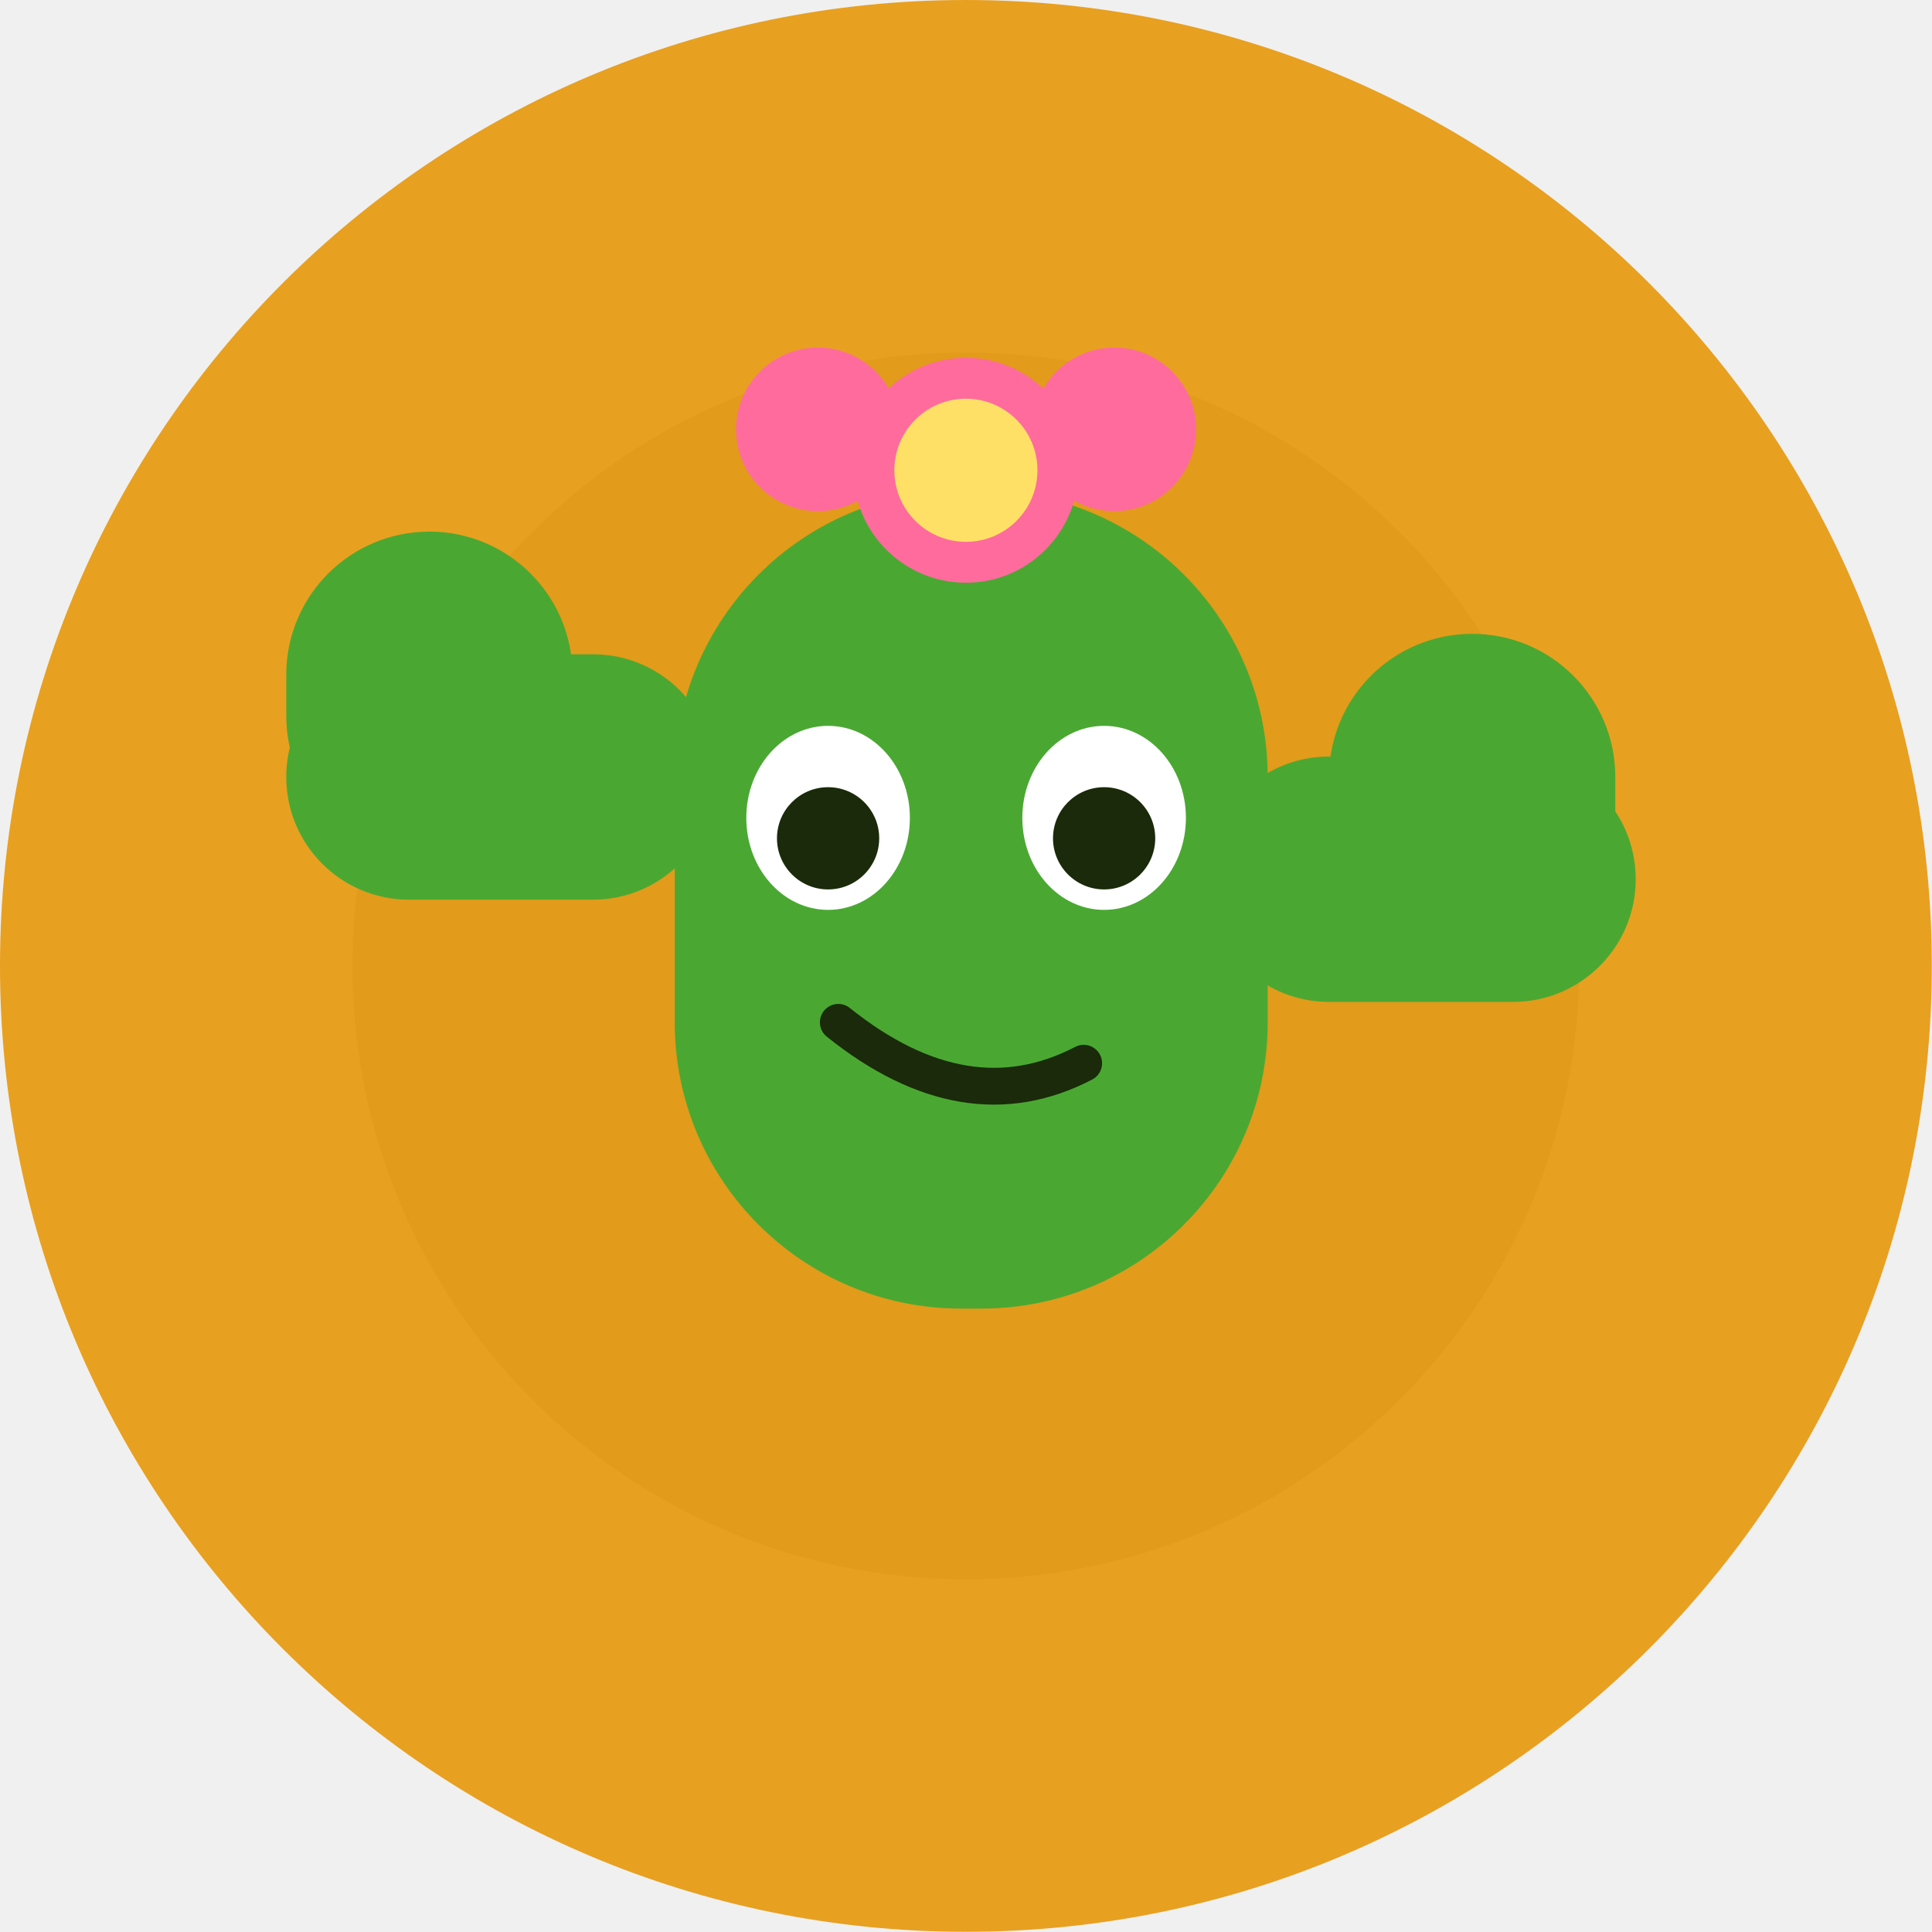
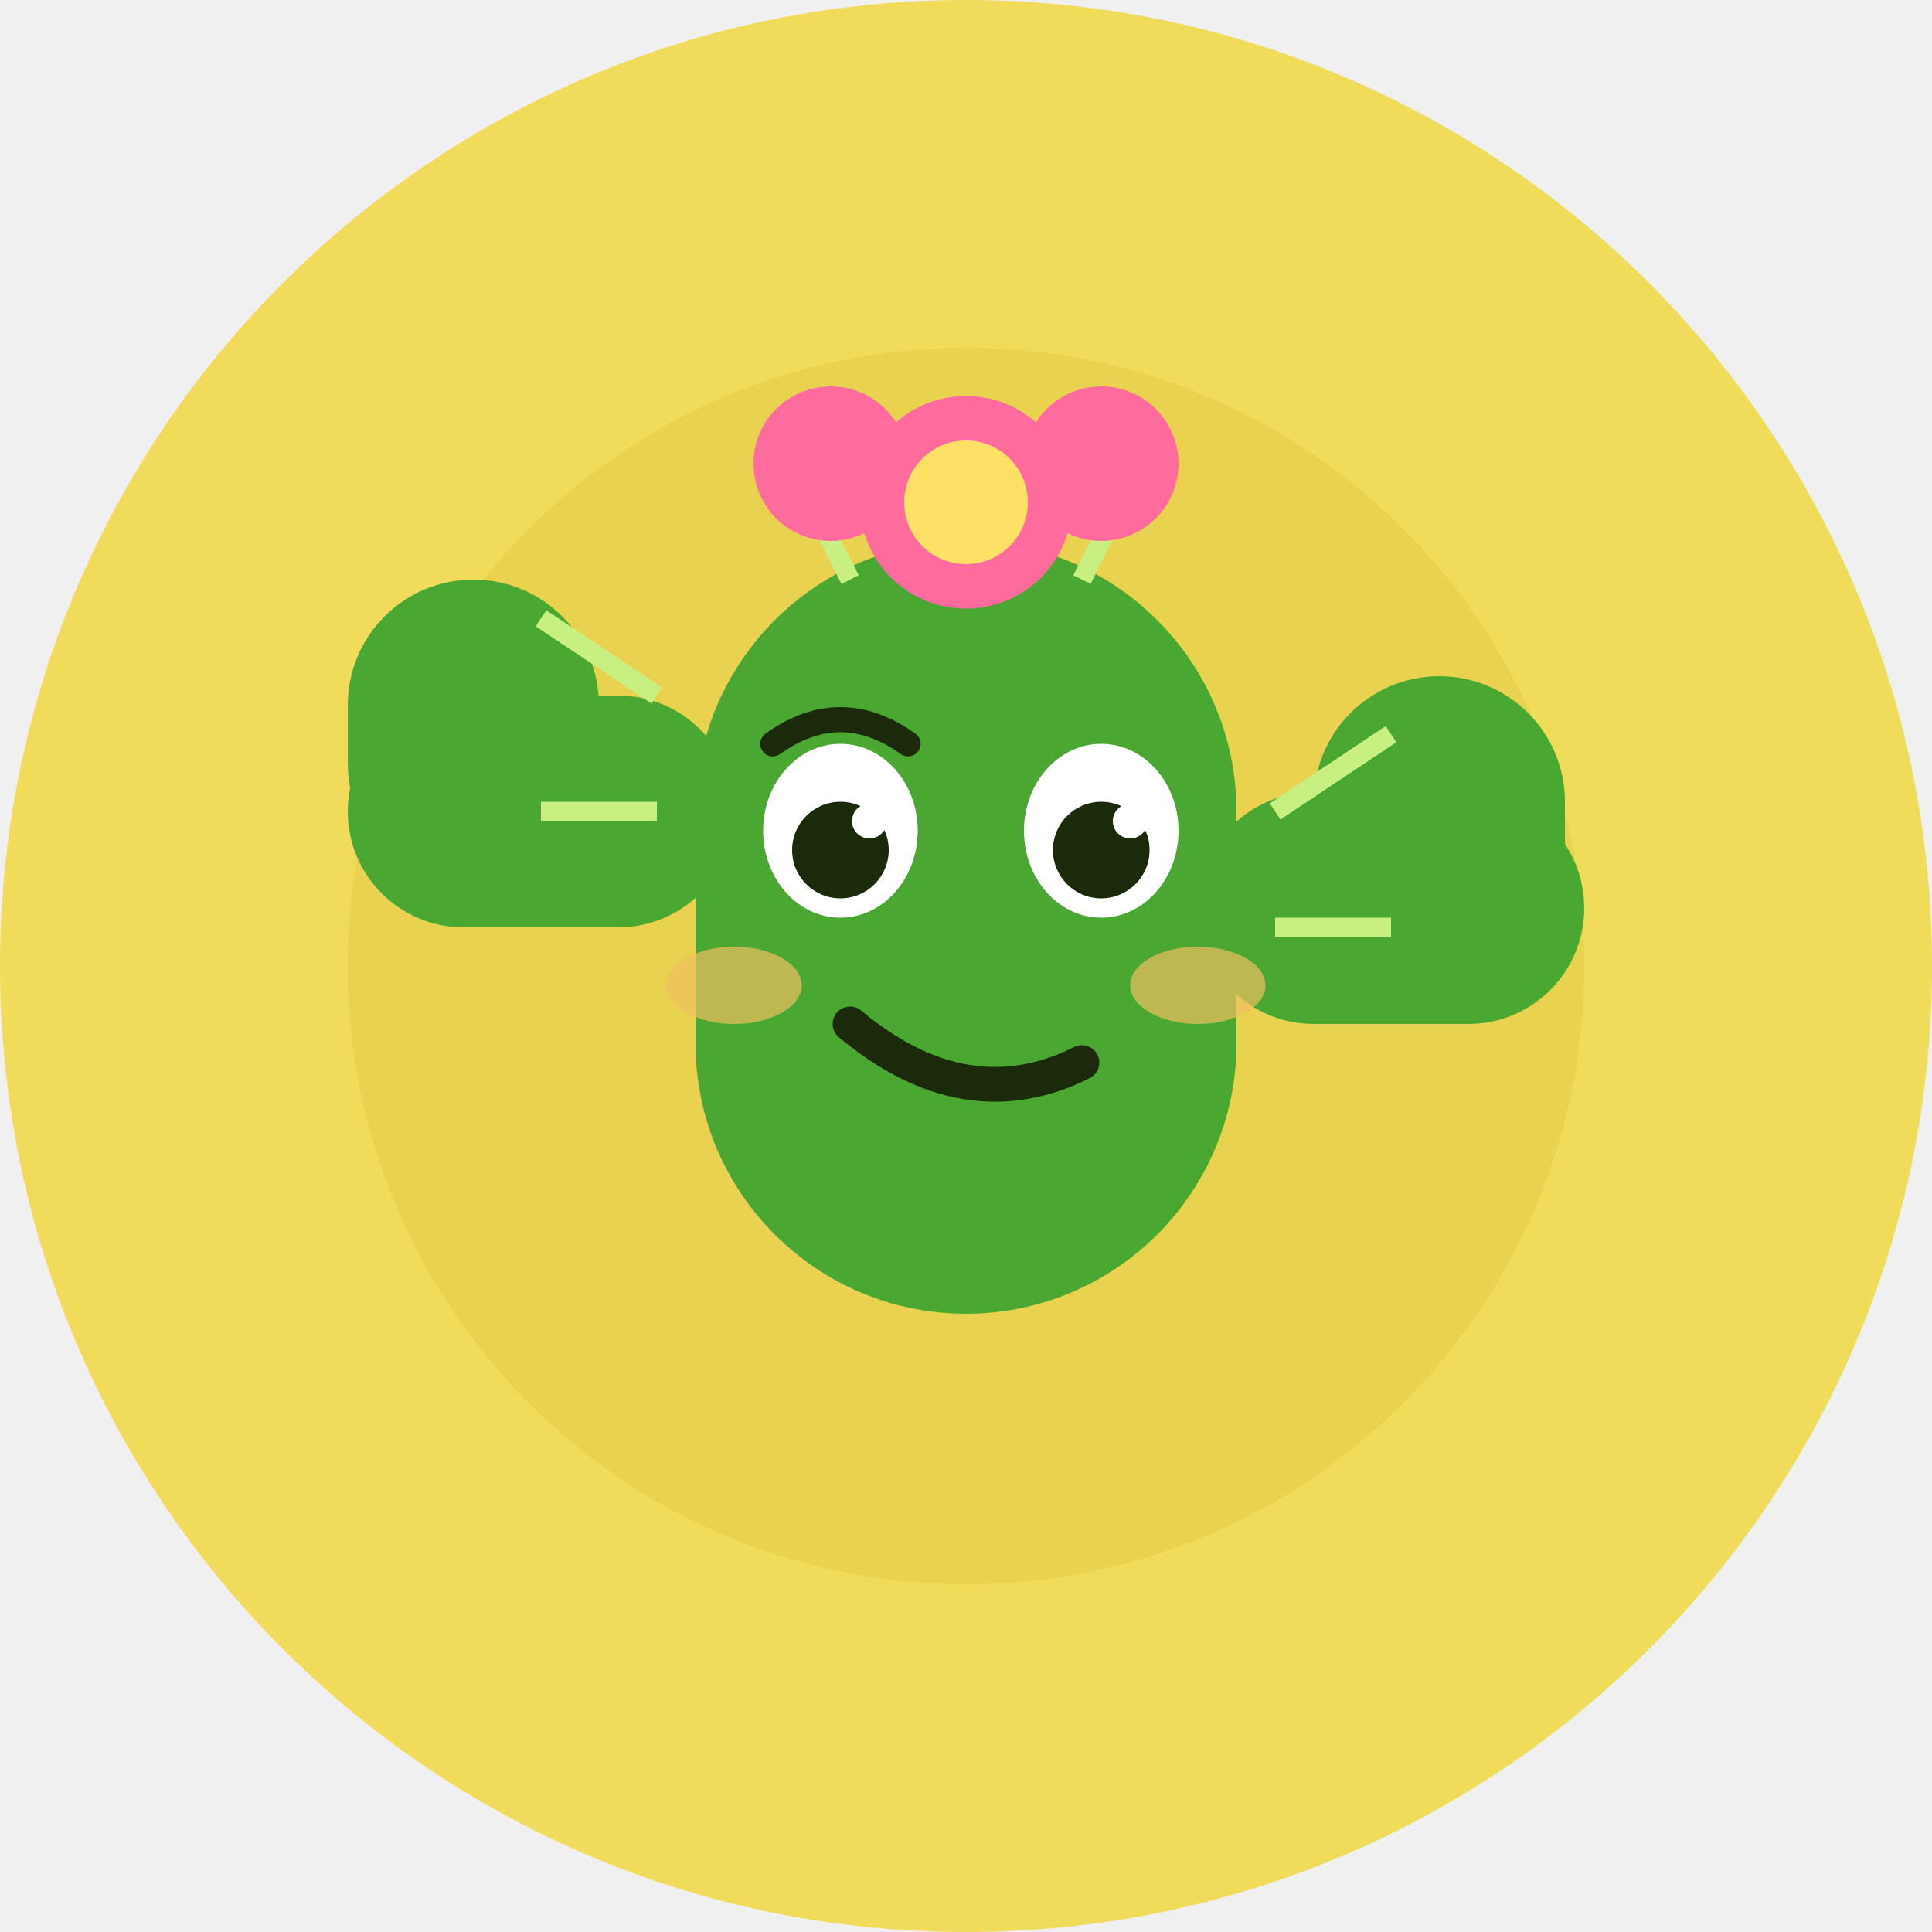
- <svg xmlns="http://www.w3.org/2000/svg" width="94.49" height="94.49" viewBox="0 0 94.49 94.49">
-   <circle cx="47.24" cy="47.24" r="47.24" fill="#e8a020" />
-   <circle cx="47.24" cy="47.24" r="30" fill="#d49010" fill-opacity="0.3" />
-   <rect x="33" y="24" width="29" height="40" rx="14" fill="#4aa832" />
-   <rect x="14" y="32" width="21" height="12" rx="6" fill="#4aa832" />
-   <rect x="14" y="26" width="14" height="16" rx="7" fill="#4aa832" />
-   <rect x="59" y="37" width="21" height="12" rx="6" fill="#4aa832" />
-   <rect x="65" y="31" width="14" height="16" rx="7" fill="#4aa832" />
-   <circle cx="47.24" cy="23" r="5.5" fill="#ff6b9d" />
-   <circle cx="40" cy="21" r="4" fill="#ff6b9d" />
-   <circle cx="54.5" cy="21" r="4" fill="#ff6b9d" />
-   <circle cx="47.24" cy="23" r="3.5" fill="#ffe066" />
-   <ellipse cx="40.5" cy="40" rx="4" ry="4.5" fill="white" />
-   <circle cx="40.5" cy="41" r="2.5" fill="#1a2a0a" />
-   <ellipse cx="54" cy="40" rx="4" ry="4.5" fill="white" />
-   <circle cx="54" cy="41" r="2.5" fill="#1a2a0a" />
-   <path d="M41 50 Q47.24 55 53 52" stroke="#1a2a0a" stroke-width="1.8" fill="none" stroke-linecap="round" />
+ <svg xmlns="http://www.w3.org/2000/svg" width="100" height="100" viewBox="0 0 100 100">
+   <circle cx="50" cy="50" r="50" fill="#f0dc5a" />
+   <g>
+     <circle cx="50" cy="50" r="32" fill="#d6b838" fill-opacity="0.28" />
+     <rect x="36" y="28" width="28" height="40" rx="14" fill="#4aa832" />
+     <rect x="18" y="36" width="20" height="12" rx="6" fill="#4aa832" />
+     <rect x="18" y="30" width="13" height="16" rx="6.5" fill="#4aa832" />
+     <rect x="62" y="41" width="20" height="12" rx="6" fill="#4aa832" />
+     <rect x="68" y="35" width="13" height="16" rx="6.5" fill="#4aa832" />
+     <line x1="34" y1="36" x2="28" y2="32" stroke="#c8f080" stroke-width="1" />
+     <line x1="34" y1="42" x2="28" y2="42" stroke="#c8f080" stroke-width="1" />
+     <line x1="66" y1="42" x2="72" y2="38" stroke="#c8f080" stroke-width="1" />
+     <line x1="66" y1="48" x2="72" y2="48" stroke="#c8f080" stroke-width="1" />
+     <line x1="50" y1="28" x2="50" y2="22" stroke="#c8f080" stroke-width="1" />
+     <line x1="44" y1="30" x2="41" y2="24" stroke="#c8f080" stroke-width="1" />
+     <line x1="56" y1="30" x2="59" y2="24" stroke="#c8f080" stroke-width="1" />
+     <circle cx="50" cy="26" r="5.5" fill="#ff6b9d" />
+     <circle cx="43" cy="24" r="4" fill="#ff6b9d" />
+     <circle cx="57" cy="24" r="4" fill="#ff6b9d" />
+     <circle cx="50" cy="26" r="3.2" fill="#ffe066" />
+     <ellipse cx="43.5" cy="43" rx="4" ry="4.5" fill="white" />
+     <circle cx="43.5" cy="44" r="2.5" fill="#1a2a0a" />
+     <circle cx="45" cy="42.5" r="0.9" fill="white" />
+     <ellipse cx="57" cy="43" rx="4" ry="4.5" fill="white" />
+     <circle cx="57" cy="44" r="2.5" fill="#1a2a0a" />
+     <circle cx="58.5" cy="42.5" r="0.9" fill="white" />
+     <path d="M40 38.5 Q43.5 36 47 38.5" stroke="#1a2a0a" stroke-width="1.3" fill="none" stroke-linecap="round" />
+     <path d="M44 53 Q50 58 56 55" stroke="#1a2a0a" stroke-width="1.8" fill="none" stroke-linecap="round" />
+     <ellipse cx="38" cy="51" rx="3.5" ry="2" fill="#f0c060" fill-opacity="0.7" />
+     <ellipse cx="62" cy="51" rx="3.5" ry="2" fill="#f0c060" fill-opacity="0.7" />
+   </g>
</svg>
